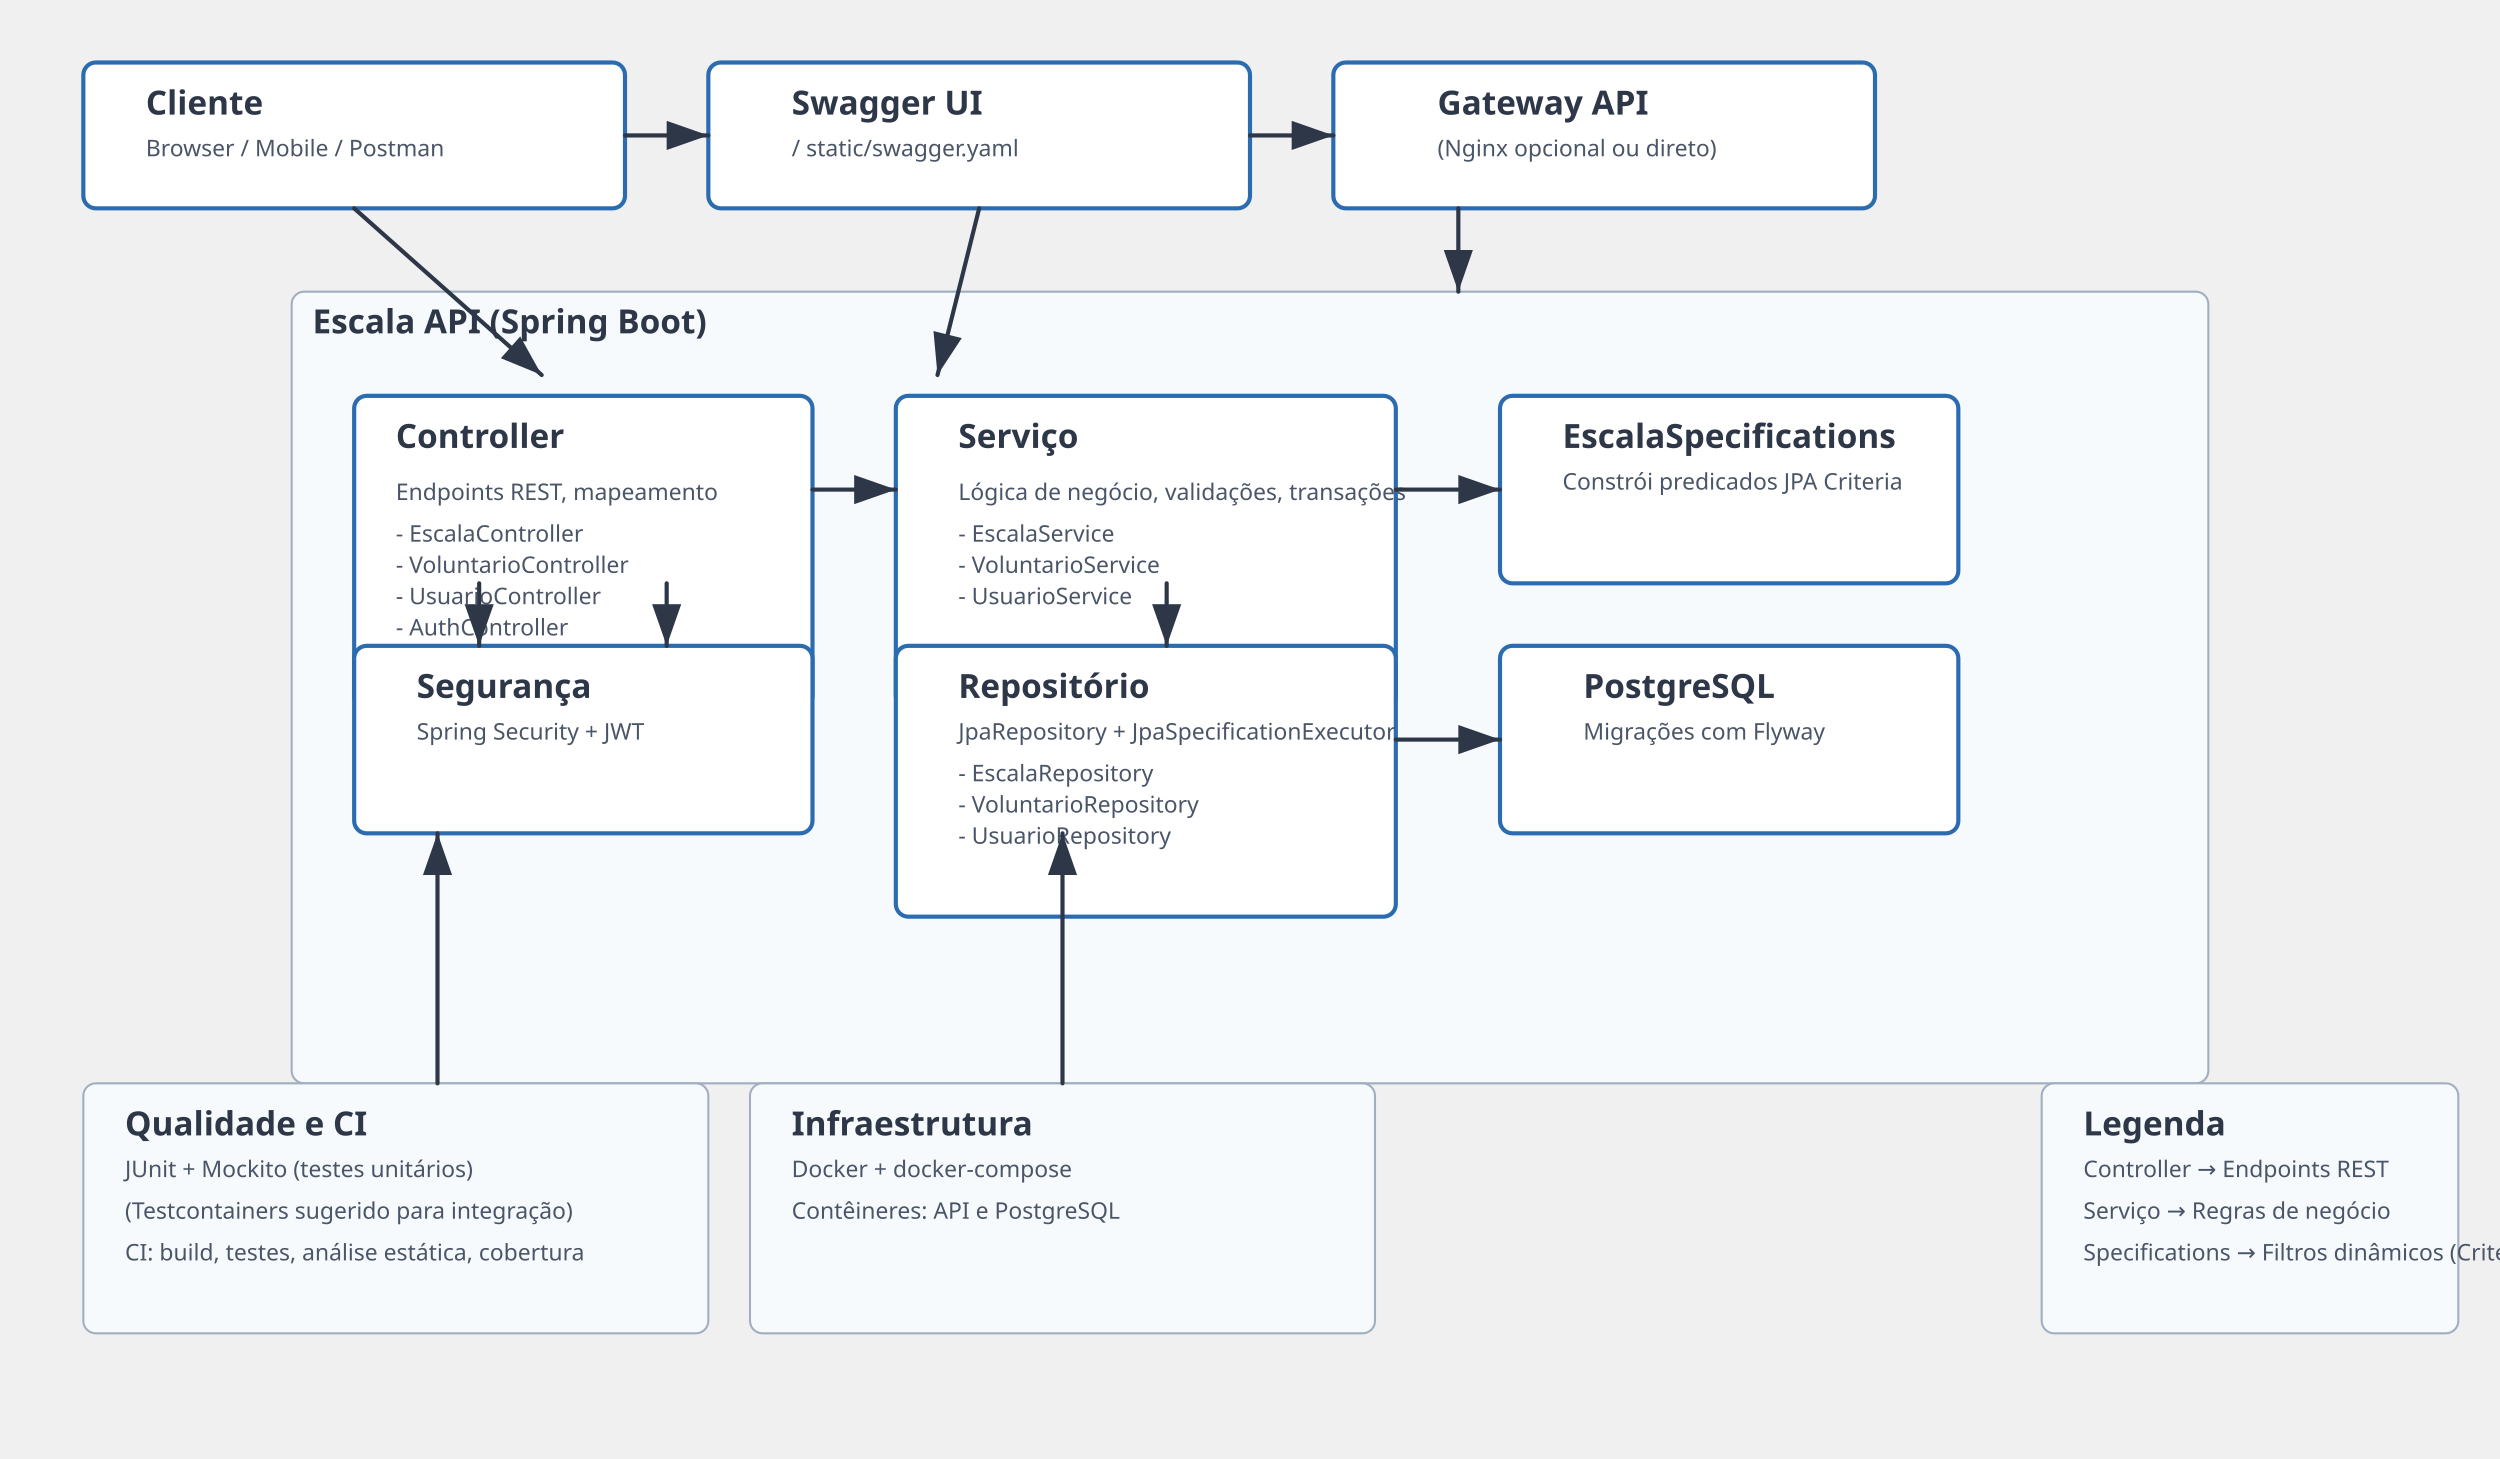
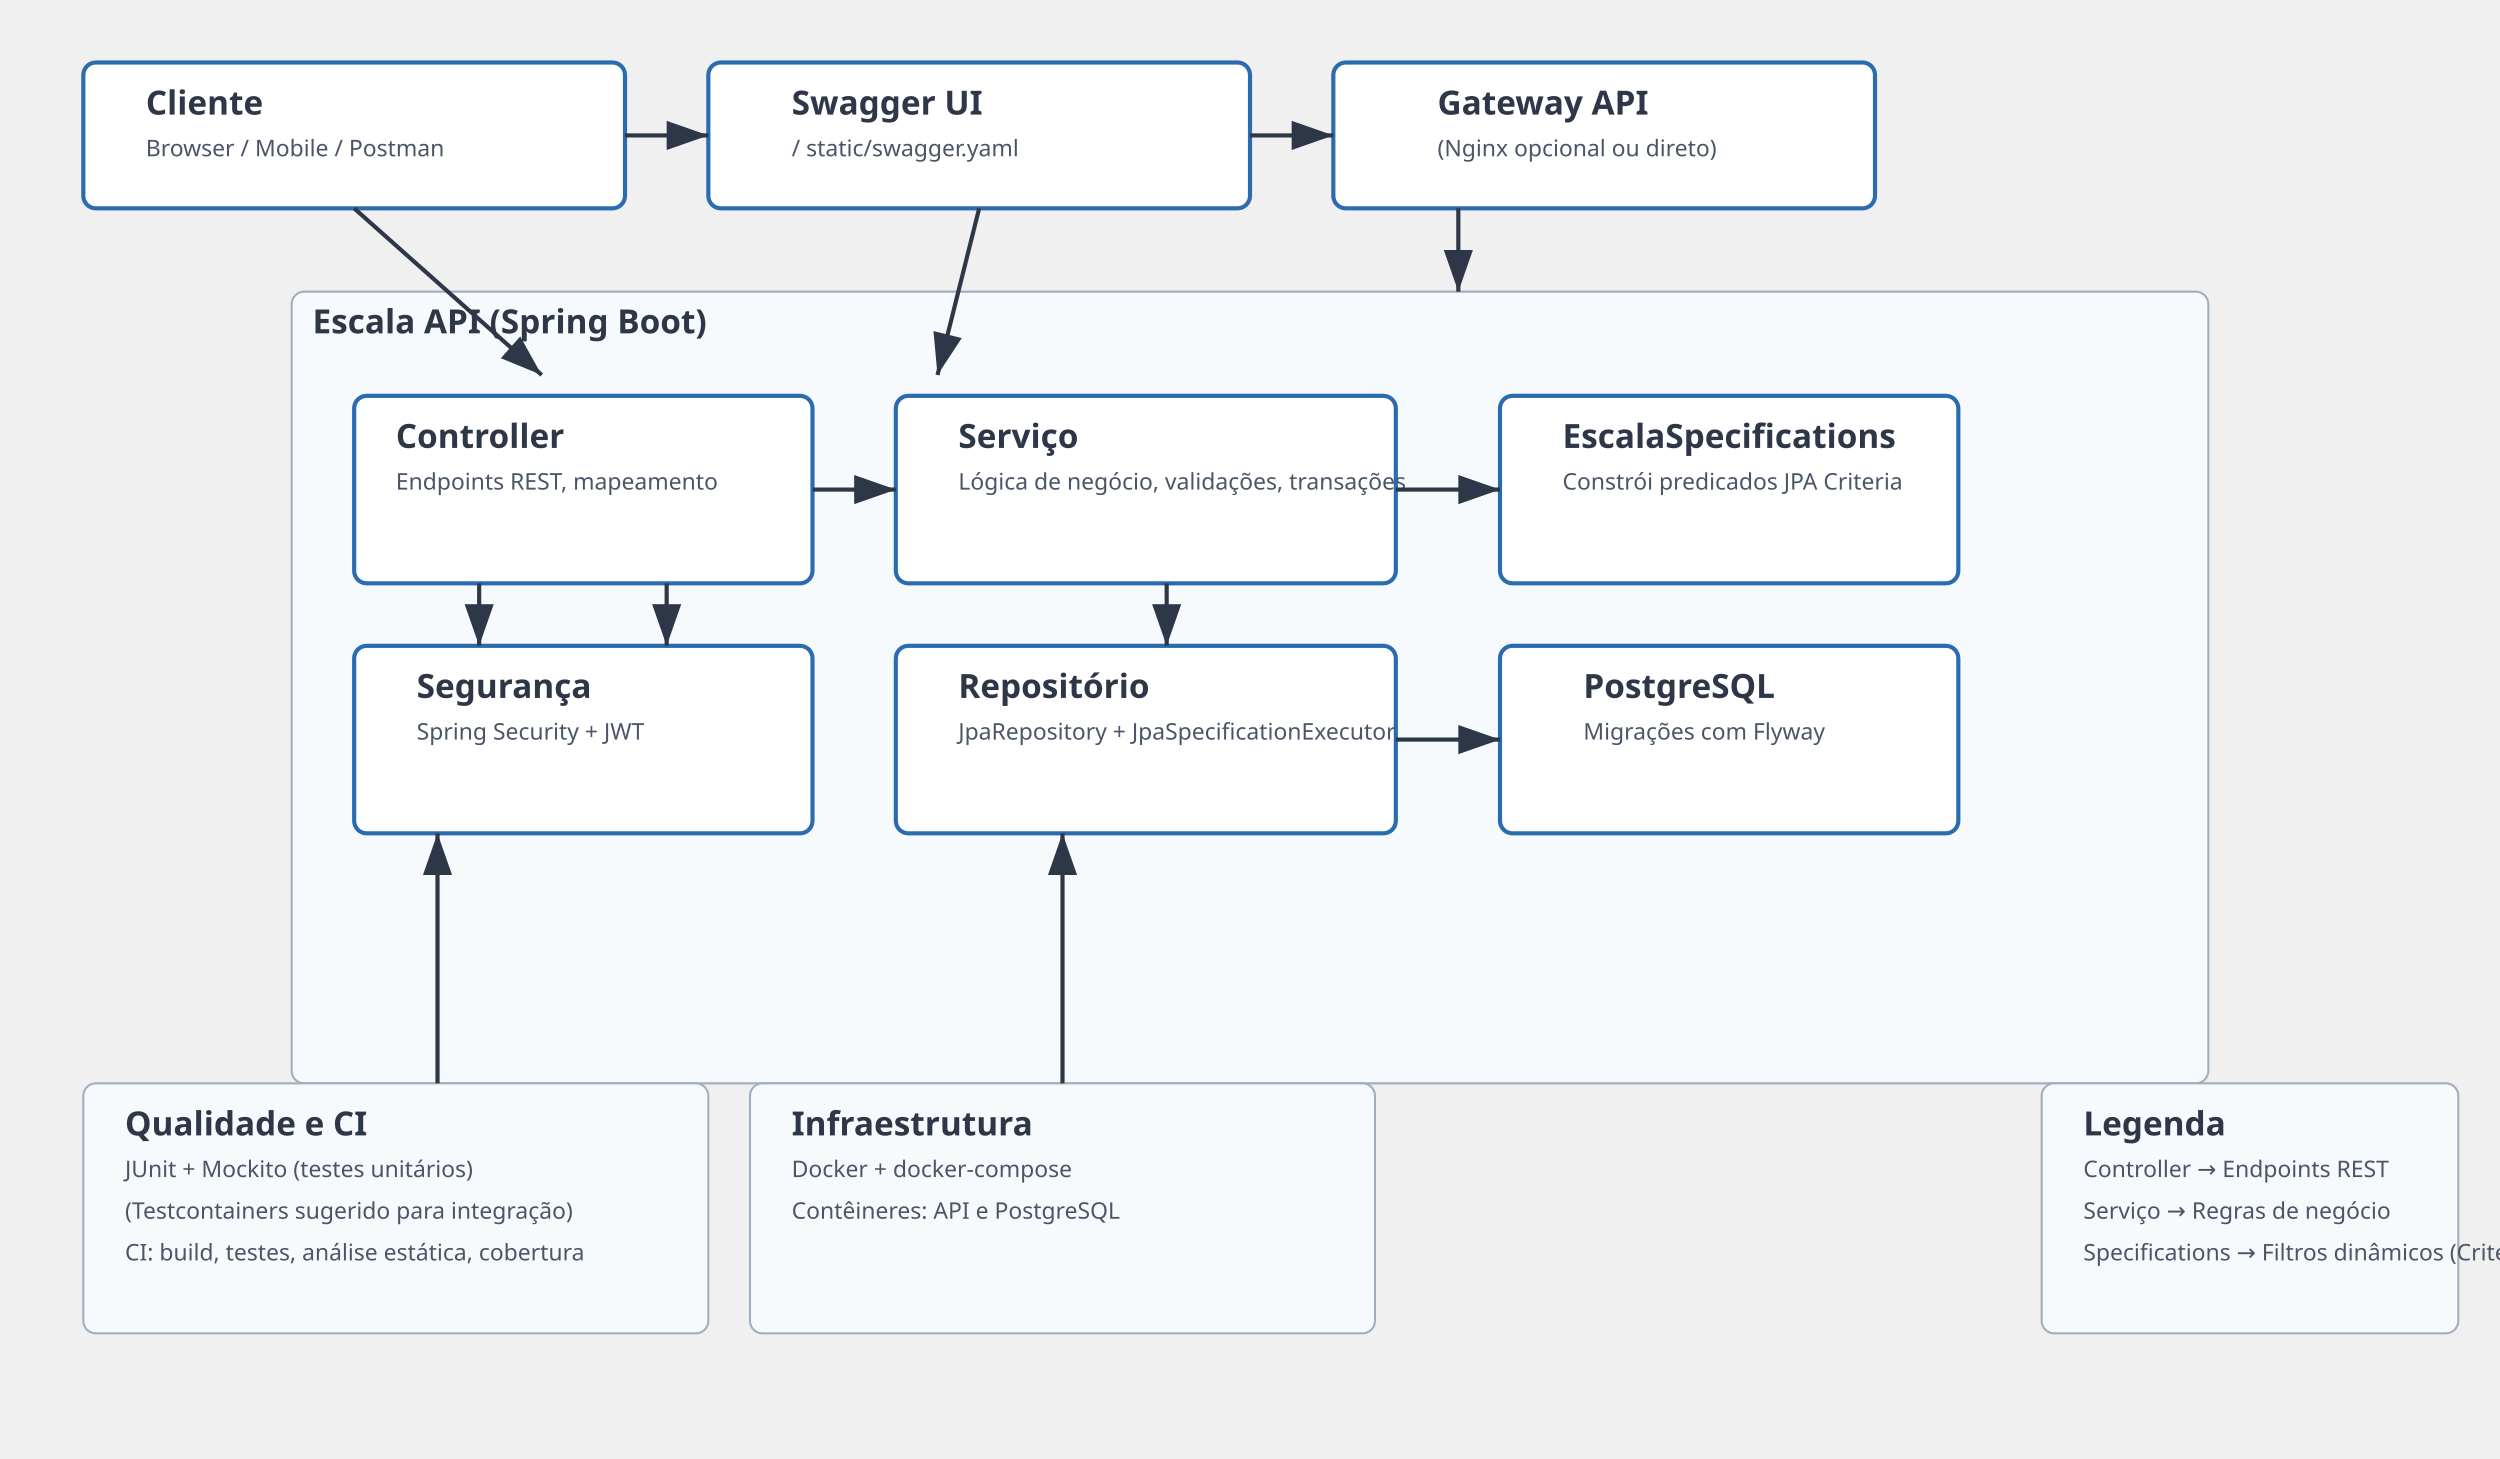
<svg xmlns="http://www.w3.org/2000/svg" width="1200" height="700" viewBox="0 0 1200 700">
  <style>
        .box { fill: #ffffff; stroke: #2b6cb0; stroke-width: 2; rx: 6px; }
        .box-muted { fill: #f7fafc; stroke: #a0aec0; stroke-width: 1; rx: 6px; }
        .title { font: bold 16px sans-serif; fill: #2d3748; }
        .label { font: 13px sans-serif; fill: #2d3748; }
        .small { font: 11px sans-serif; fill: #4a5568; }
-         /* Corrigido: tornar as setas não preenchidas e com ponta arredondada para edição mais fácil */
-         .arrow { stroke: #2d3748; stroke-width: 2; fill: none; stroke-linecap: round; marker-end: url(#arrowhead); }
-         </style>
+         .arrow { stroke: #2d3748; stroke-width: 2; fill: none; marker-end: url(#arrowhead); }
+     </style>
  <defs>
    <marker id="arrowhead" markerWidth="10" markerHeight="7" refX="10" refY="3.5" orient="auto">
      <polygon points="0 0, 10 3.5, 0 7" fill="#2d3748" />
    </marker>
  </defs>
  <rect x="40" y="30" width="260" height="70" class="box" />
  <text x="70" y="55" class="title">Cliente</text>
  <text x="70" y="75" class="small">Browser / Mobile / Postman</text>
  <rect x="340" y="30" width="260" height="70" class="box" />
  <text x="380" y="55" class="title">Swagger UI</text>
  <text x="380" y="75" class="small">/ static/swagger.yaml</text>
  <rect x="640" y="30" width="260" height="70" class="box" />
  <text x="690" y="55" class="title">Gateway API</text>
  <text x="690" y="75" class="small">(Nginx opcional ou direto)</text>
  <rect x="140" y="140" width="920" height="380" class="box-muted" />
  <text x="150" y="160" class="title">Escala API (Spring Boot)</text>
-   <rect x="170" y="190" width="220" height="150" class="box" />
+   <rect x="170" y="190" width="220" height="90" class="box" />
  <text x="190" y="215" class="title">Controller</text>
-   <text x="190" y="240" class="small">Endpoints REST, mapeamento</text>
-   <text x="190" y="260" class="small">- EscalaController</text>
-   <text x="190" y="275" class="small">- VoluntarioController</text>
-   <text x="190" y="290" class="small">- UsuarioController</text>
-   <text x="190" y="305" class="small">- AuthController</text>
-   <rect x="430" y="190" width="240" height="150" class="box" />
+   <text x="190" y="235" class="small">Endpoints REST, mapeamento</text>
+   <rect x="430" y="190" width="240" height="90" class="box" />
  <text x="460" y="215" class="title">Serviço</text>
-   <text x="460" y="240" class="small">Lógica de negócio, validações, transações</text>
-   <text x="460" y="260" class="small">- EscalaService</text>
-   <text x="460" y="275" class="small">- VoluntarioService</text>
-   <text x="460" y="290" class="small">- UsuarioService</text>
+   <text x="460" y="235" class="small">Lógica de negócio, validações, transações</text>
  <rect x="720" y="190" width="220" height="90" class="box" />
  <text x="750" y="215" class="title">EscalaSpecifications</text>
  <text x="750" y="235" class="small">Constrói predicados JPA Criteria</text>
-   <rect x="430" y="310" width="240" height="130" class="box" />
+   <rect x="430" y="310" width="240" height="90" class="box" />
  <text x="460" y="335" class="title">Repositório</text>
  <text x="460" y="355" class="small">JpaRepository + JpaSpecificationExecutor</text>
-   <text x="460" y="375" class="small">- EscalaRepository</text>
-   <text x="460" y="390" class="small">- VoluntarioRepository</text>
-   <text x="460" y="405" class="small">- UsuarioRepository</text>
  <rect x="720" y="310" width="220" height="90" class="box" />
  <text x="760" y="335" class="title">PostgreSQL</text>
  <text x="760" y="355" class="small">Migrações com Flyway</text>
  <rect x="170" y="310" width="220" height="90" class="box" />
  <text x="200" y="335" class="title">Segurança</text>
  <text x="200" y="355" class="small">Spring Security + JWT</text>
  <rect x="40" y="520" width="300" height="120" class="box-muted" />
  <text x="60" y="545" class="title">Qualidade e CI</text>
  <text x="60" y="565" class="small">JUnit + Mockito (testes unitários)</text>
  <text x="60" y="585" class="small">(Testcontainers sugerido para integração)</text>
  <text x="60" y="605" class="small">CI: build, testes, análise estática, cobertura</text>
  <rect x="360" y="520" width="300" height="120" class="box-muted" />
  <text x="380" y="545" class="title">Infraestrutura</text>
  <text x="380" y="565" class="small">Docker + docker-compose</text>
  <text x="380" y="585" class="small">Contêineres: API e PostgreSQL</text>
-   <path id="arrow-client-swagger" class="arrow" d="M 300 65 L 340 65" />
-   <path id="arrow-client-swagger-hit" class="arrow-hit" d="M 300 65 L 340 65" />
-   <path id="arrow-swagger-gateway" class="arrow" d="M 600 65 L 640 65" />
-   <path id="arrow-swagger-gateway-hit" class="arrow-hit" d="M 600 65 L 640 65" />
-   <path id="arrow-gateway-app" class="arrow" d="M 700 100 L 700 140" />
-   <path id="arrow-gateway-app-hit" class="arrow-hit" d="M 700 100 L 700 140" />
-   <path id="arrow-client-controller" class="arrow" d="M 170 100 L 260 180" />
-   <path id="arrow-client-controller-hit" class="arrow-hit" d="M 170 100 L 260 180" />
-   <path id="arrow-swagger-controller" class="arrow" d="M 470 100 L 450 180" />
-   <path id="arrow-swagger-controller-hit" class="arrow-hit" d="M 470 100 L 450 180" />
-   <path id="arrow-controller-service" class="arrow" d="M 390 235 L 430 235" />
-   <path id="arrow-controller-service-hit" class="arrow-hit" d="M 390 235 L 430 235" />
-   <path id="arrow-service-specs" class="arrow" d="M 670 235 L 720 235" />
-   <path id="arrow-service-specs-hit" class="arrow-hit" d="M 670 235 L 720 235" />
-   <path id="arrow-service-repo" class="arrow" d="M 560 280 L 560 310" />
-   <path id="arrow-service-repo-hit" class="arrow-hit" d="M 560 280 L 560 310" />
-   <path id="arrow-service-security" class="arrow" d="M 320 280 L 320 310" />
-   <path id="arrow-service-security-hit" class="arrow-hit" d="M 320 280 L 320 310" />
-   <path id="arrow-repo-db" class="arrow" d="M 670 355 L 720 355" />
-   <path id="arrow-repo-db-hit" class="arrow-hit" d="M 670 355 L 720 355" />
-   <path id="arrow-security-checks" class="arrow" d="M 230 280 L 230 310" />
-   <path id="arrow-security-checks-hit" class="arrow-hit" d="M 230 280 L 230 310" />
-   <path id="arrow-ci-app-1" class="arrow" d="M 210 520 L 210 400" />
-   <path id="arrow-ci-app-1-hit" class="arrow-hit" d="M 210 520 L 210 400" />
-   <path id="arrow-ci-app-2" class="arrow" d="M 510 520 L 510 400" />
-   <path id="arrow-ci-app-2-hit" class="arrow-hit" d="M 510 520 L 510 400" />
+   <path class="arrow" d="M300 65 L340 65" />
+   <path class="arrow" d="M600 65 L640 65" />
+   <path class="arrow" d="M700 100 L700 140" />
+   <path class="arrow" d="M170 100 L260 180" />
+   <path class="arrow" d="M470 100 L450 180" />
+   <path class="arrow" d="M390 235 L430 235" />
+   <path class="arrow" d="M670 235 L720 235" />
+   <path class="arrow" d="M560 280 L560 310" />
+   <path class="arrow" d="M320 280 L320 310" />
+   <path class="arrow" d="M670 355 L720 355" />
+   <path class="arrow" d="M230 280 L230 310" />
+   <path class="arrow" d="M210 520 L210 400" />
+   <path class="arrow" d="M510 520 L510 400" />
  <rect x="980" y="520" width="200" height="120" class="box-muted" />
  <text x="1000" y="545" class="title">Legenda</text>
  <text x="1000" y="565" class="small">Controller → Endpoints REST</text>
  <text x="1000" y="585" class="small">Serviço → Regras de negócio</text>
  <text x="1000" y="605" class="small">Specifications → Filtros dinâmicos (Criteria)</text>
</svg>
